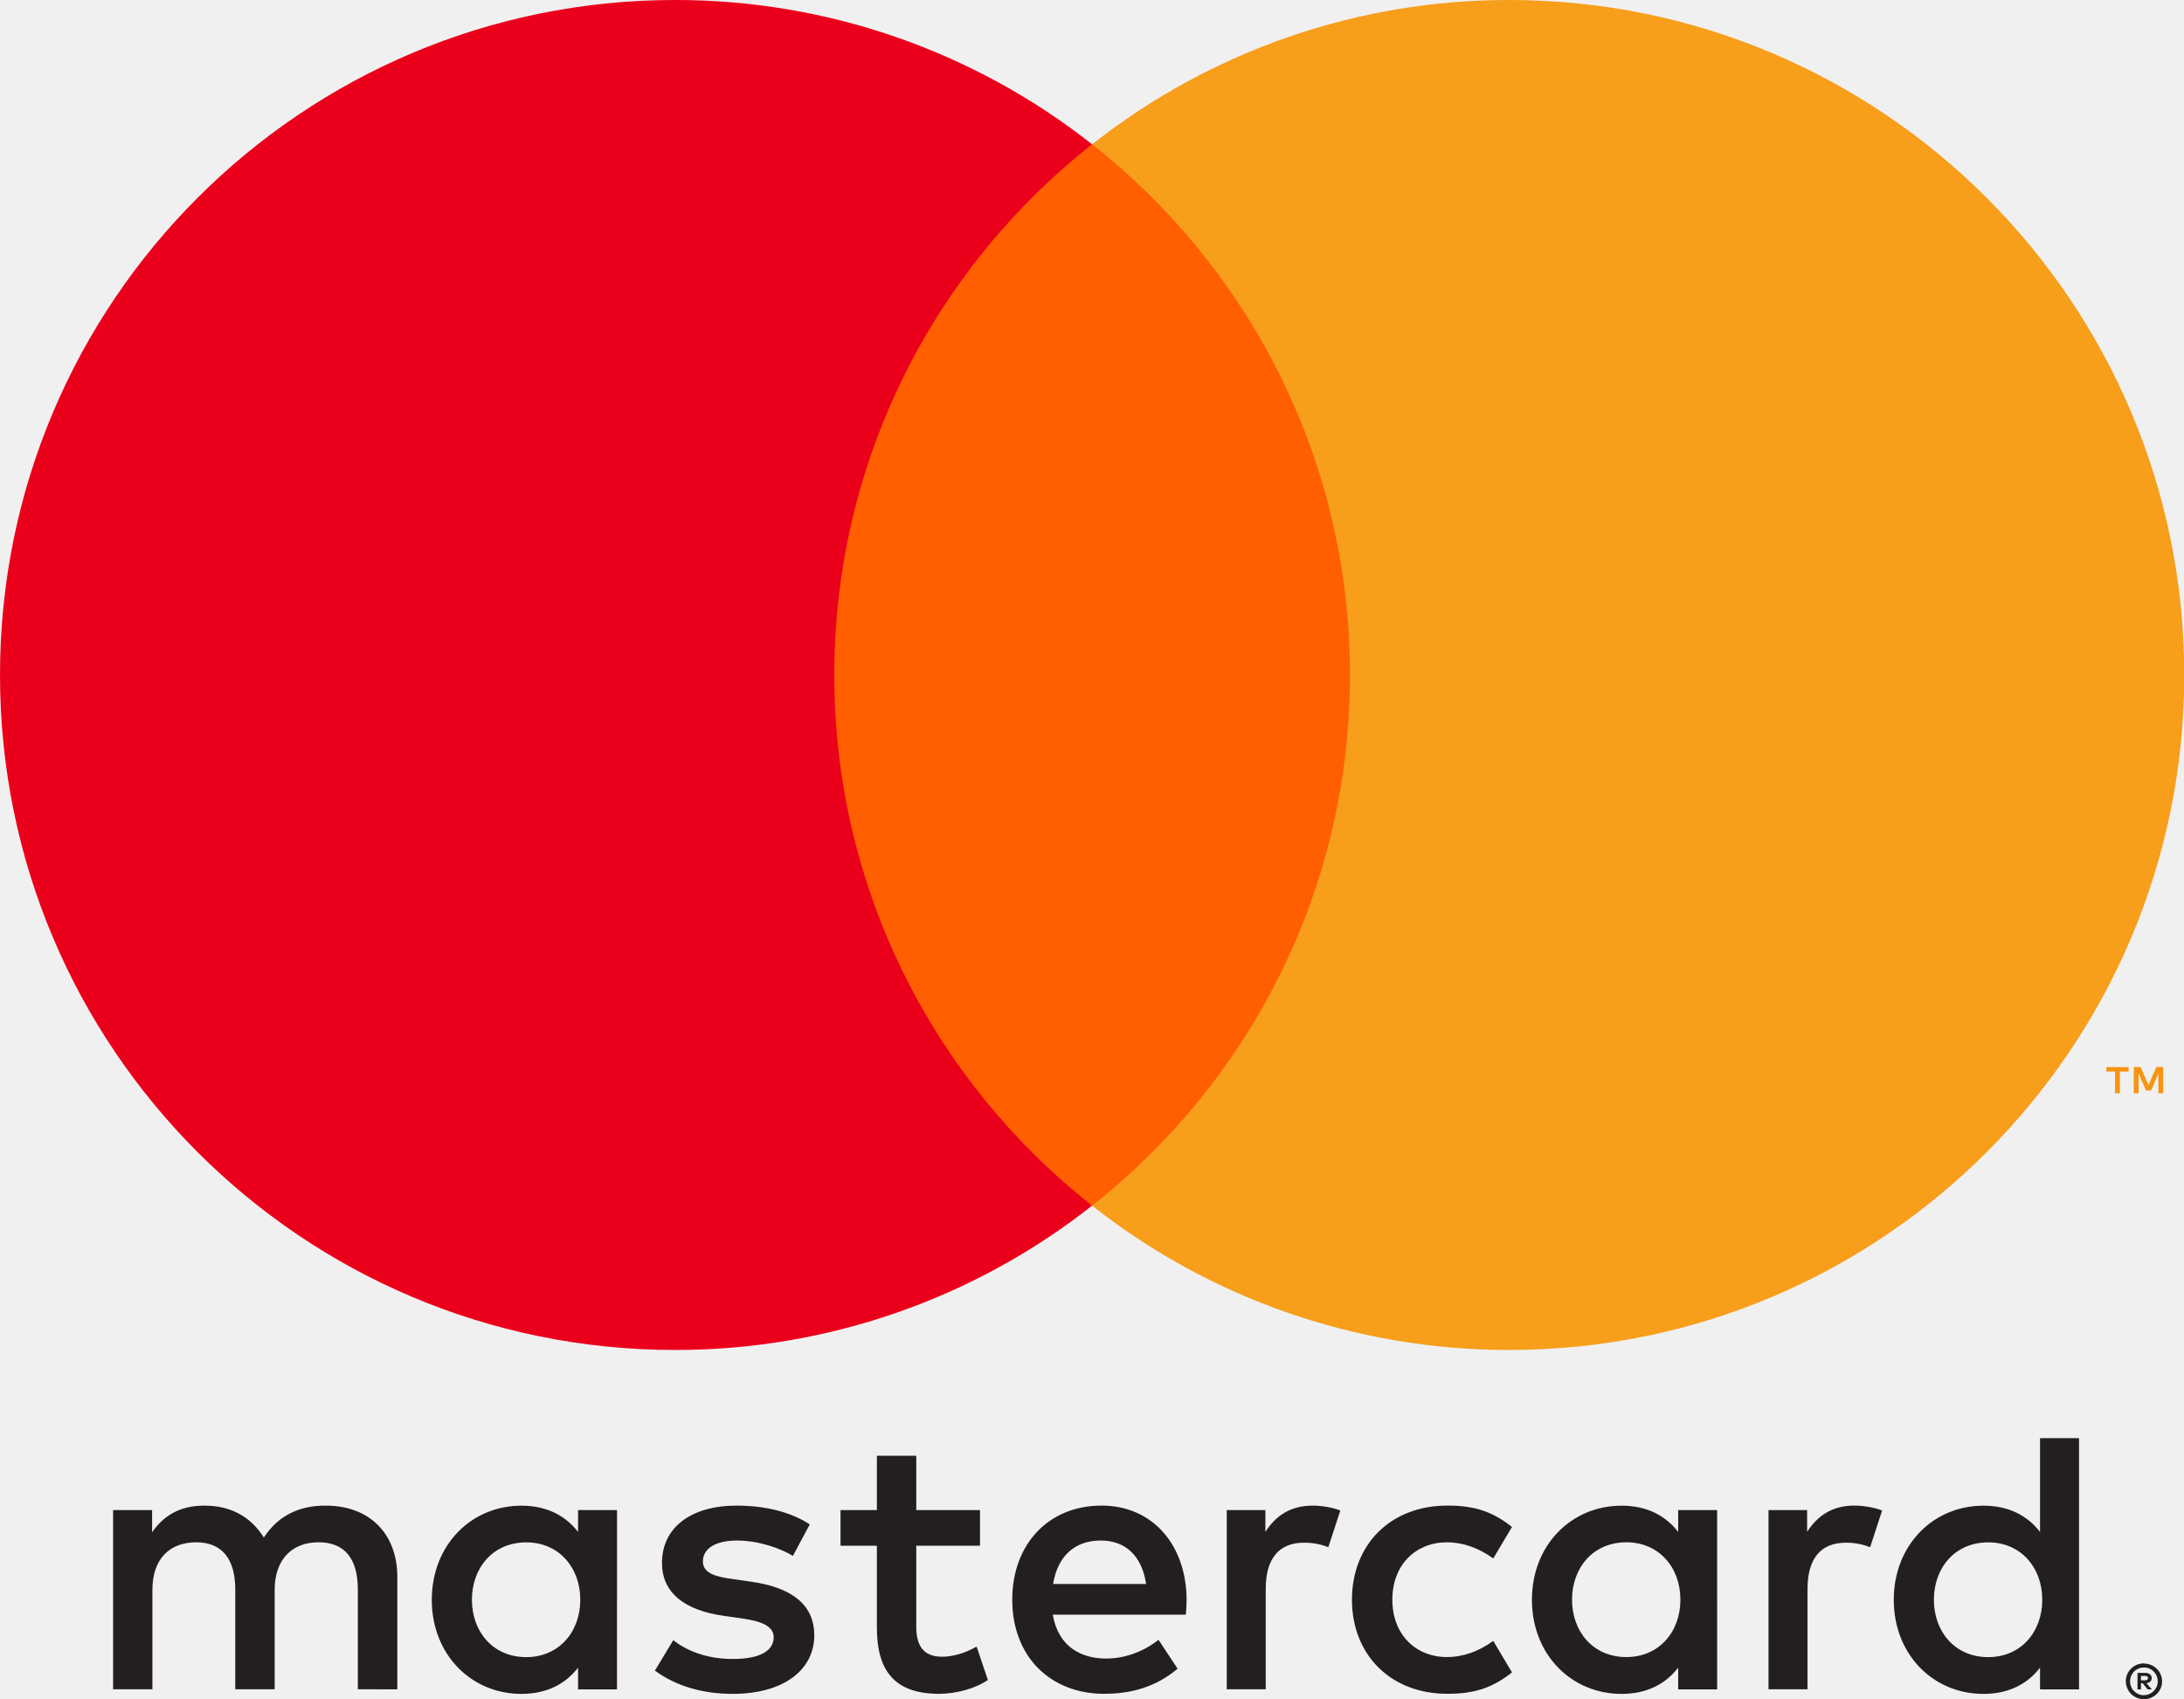
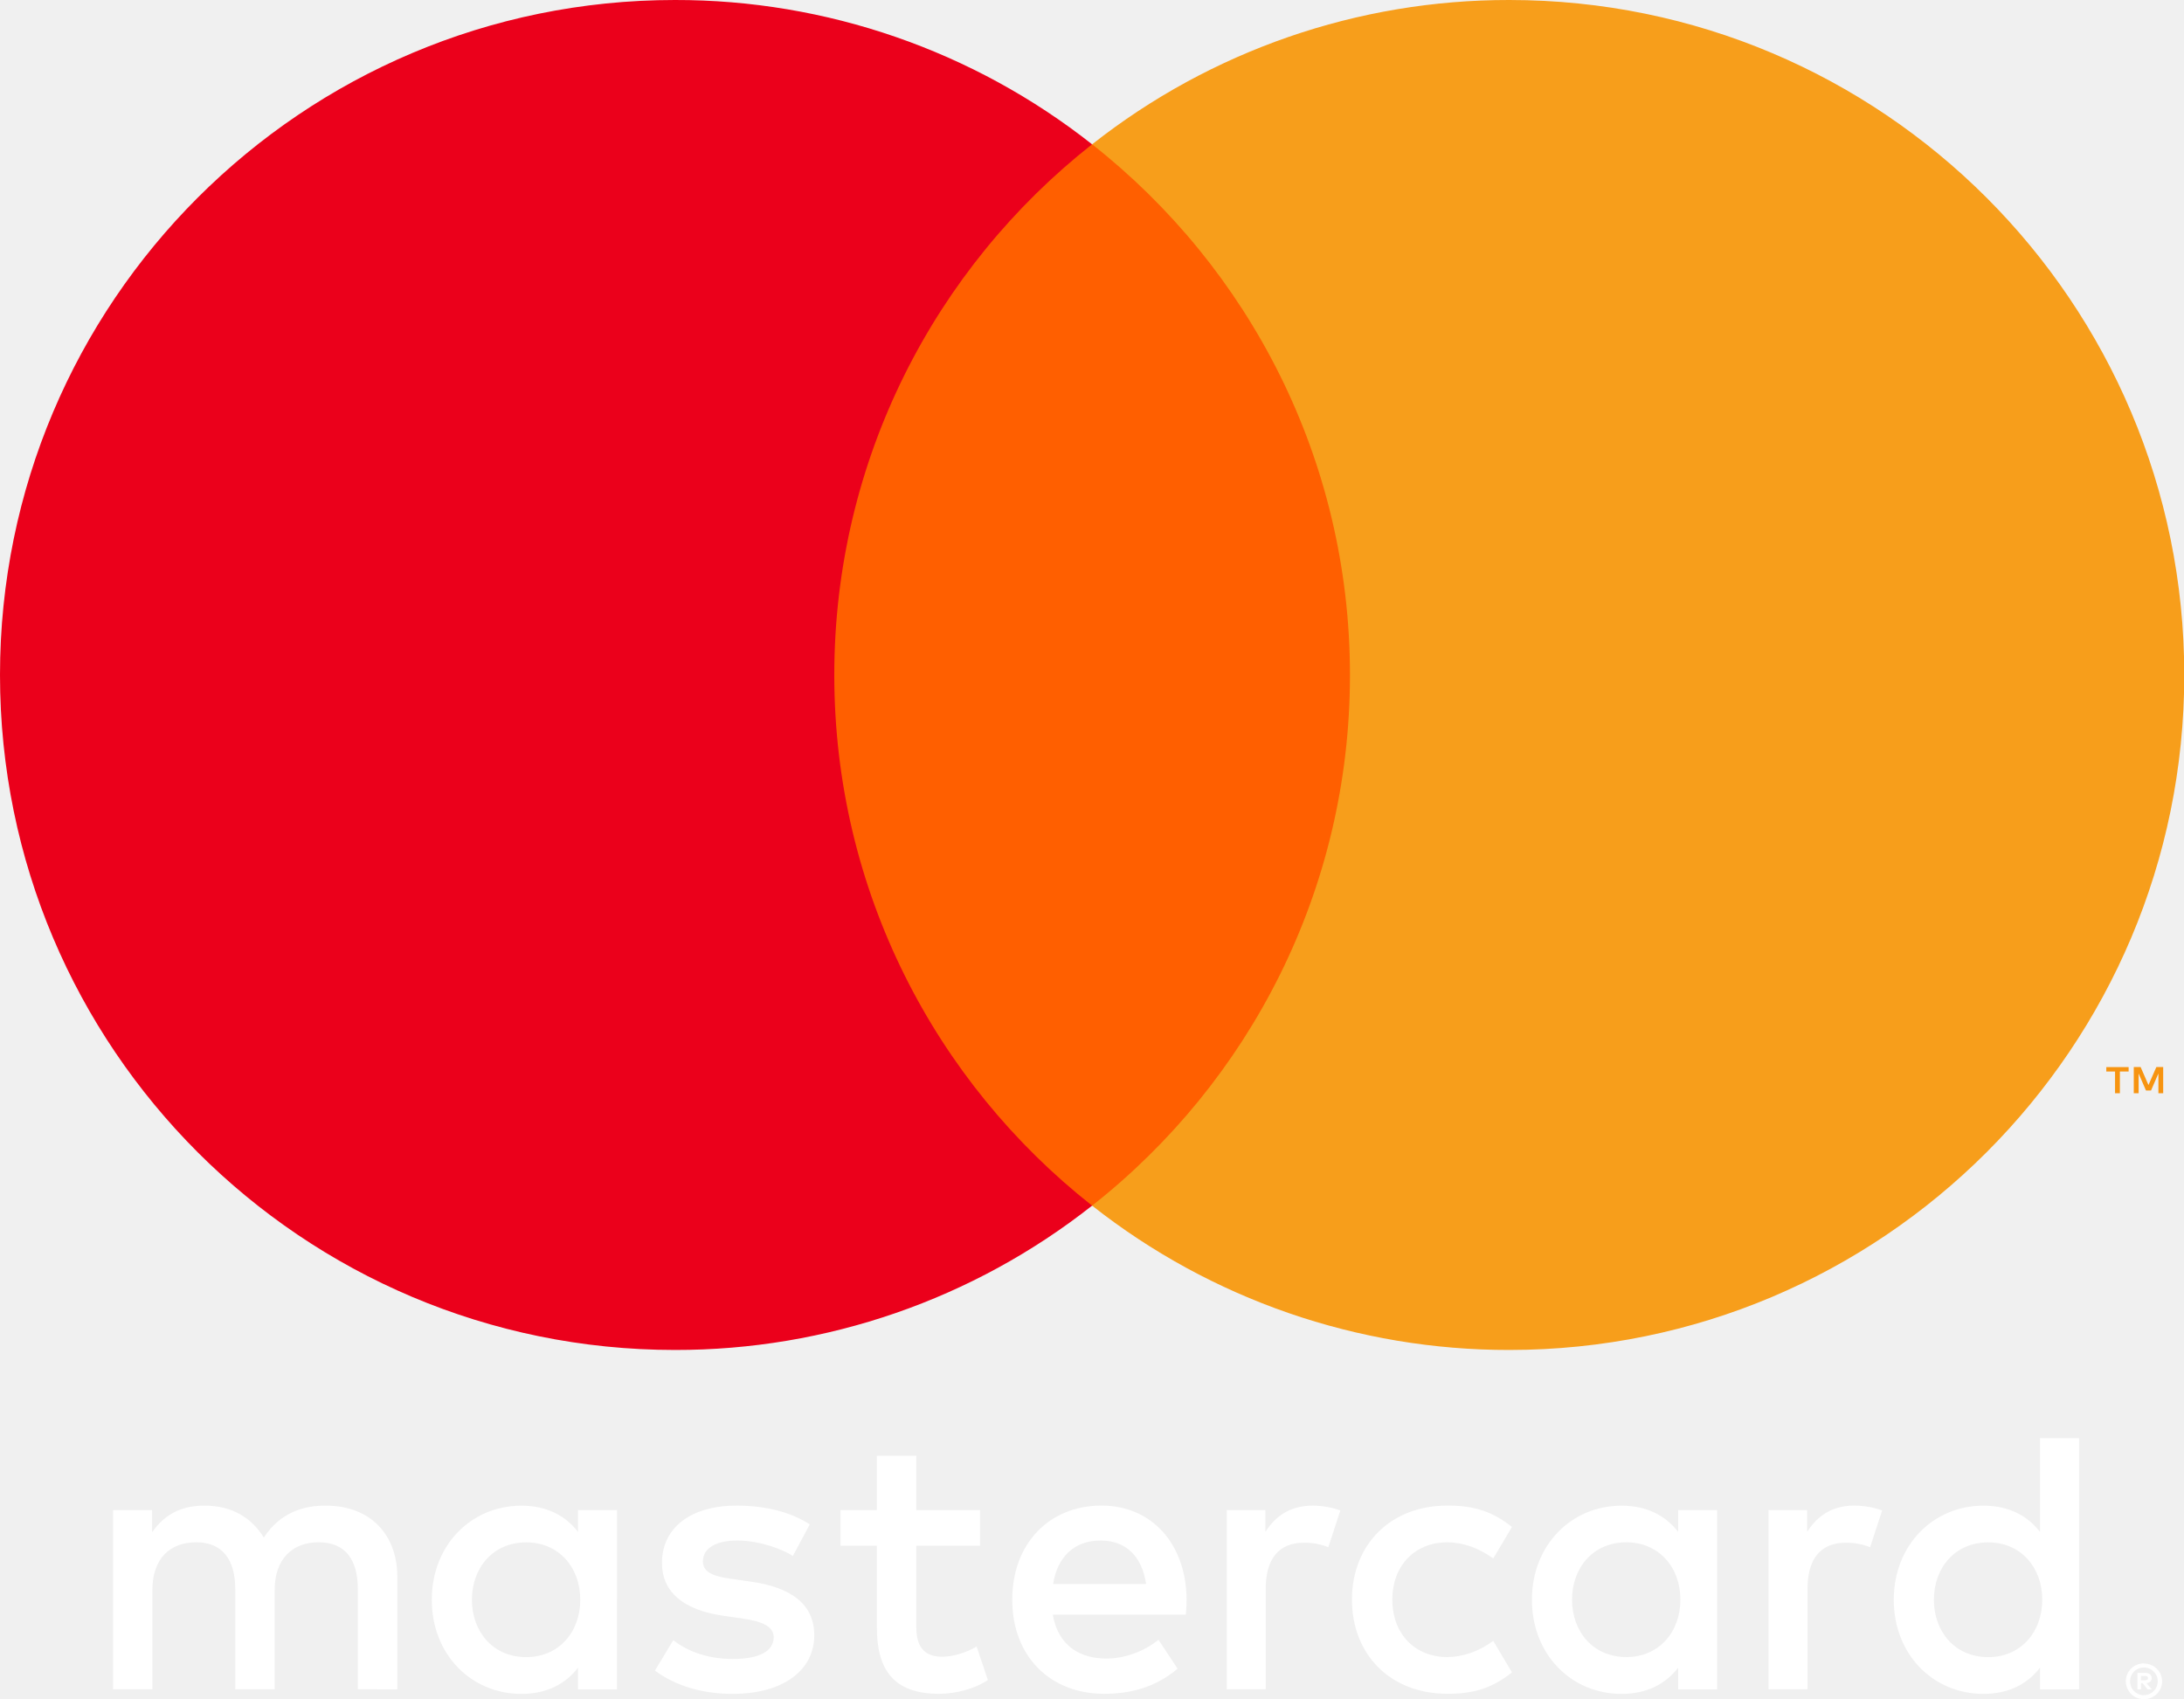
<svg xmlns="http://www.w3.org/2000/svg" id="Laag_1" data-name="Laag 1" viewBox="0 0 2000 1556">
  <defs>
-     <style>.cls-1{fill:#231f20;}.cls-2{fill:#f79410;}.cls-3{fill:#ff5f00;}.cls-4{fill:#eb001b;}.cls-5{fill:#f79e1b;}</style>
+     <style>.cls-1{fill:#fff;}.cls-2{fill:#f79410;}.cls-3{fill:#ff5f00;}.cls-4{fill:#eb001b;}.cls-5{fill:#f79e1b;}</style>
  </defs>
  <path class="cls-1" d="M1960.59,1534.9v4h3.73a3.93,3.93,0,0,0,2-.51,1.78,1.78,0,0,0,.75-1.53,1.71,1.71,0,0,0-.75-1.49,3.59,3.59,0,0,0-2-.51h-3.73Zm3.77-2.83a6.92,6.92,0,0,1,4.48,1.3,4.3,4.3,0,0,1,1.57,3.54,4.06,4.06,0,0,1-1.26,3.11,6.14,6.14,0,0,1-3.58,1.49l5,5.7h-3.85l-4.6-5.66h-1.49v5.66h-3.22v-15.13h7Zm-1,20.36a12,12,0,0,0,4.91-1,12.86,12.86,0,0,0,4-2.71,12.63,12.63,0,0,0,2.71-4,12.94,12.94,0,0,0,0-9.9,13.07,13.07,0,0,0-2.71-4,12.89,12.89,0,0,0-4-2.71,12.59,12.59,0,0,0-4.91-.94,13.12,13.12,0,0,0-5,.94,12.77,12.77,0,0,0-4.09,2.71,12.92,12.92,0,0,0-2.67,14,11.92,11.92,0,0,0,2.67,4,12.81,12.81,0,0,0,4.09,2.71,12.45,12.45,0,0,0,5,1m0-29a16.74,16.74,0,0,1,11.75,4.8,16,16,0,0,1,3.54,5.19,16.09,16.09,0,0,1,0,12.65,16.88,16.88,0,0,1-3.54,5.19,17.85,17.85,0,0,1-5.27,3.5,16.33,16.33,0,0,1-6.48,1.3,16.6,16.6,0,0,1-6.56-1.3,17.08,17.08,0,0,1-5.31-3.5A16.88,16.88,0,0,1,1948,1546a16.09,16.09,0,0,1,0-12.65,16,16,0,0,1,3.54-5.19,15.8,15.8,0,0,1,5.31-3.5,16.6,16.6,0,0,1,6.56-1.3M432.16,1465.1c0-28.85,18.9-52.55,49.79-52.55,29.52,0,49.44,22.68,49.44,52.55s-19.92,52.55-49.44,52.55c-30.89,0-49.79-23.7-49.79-52.55m132.88,0V1383H529.35V1403c-11.32-14.78-28.49-24.05-51.84-24.05-46,0-82.1,36.08-82.1,86.19s36.08,86.19,82.1,86.19c23.34,0,40.52-9.28,51.84-24.05v19.93H565V1465.1Zm1205.92,0c0-28.85,18.9-52.55,49.8-52.55,29.55,0,49.44,22.68,49.44,52.55s-19.89,52.55-49.44,52.55c-30.89,0-49.8-23.7-49.8-52.55m132.92,0v-148h-35.72V1403c-11.32-14.78-28.49-24.05-51.84-24.05-46,0-82.1,36.08-82.1,86.19s36.08,86.19,82.1,86.19c23.35,0,40.52-9.28,51.84-24.05v19.93h35.72V1465.1ZM1008,1410.86c23,0,37.77,14.42,41.54,39.81H964.38c3.81-23.7,18.2-39.81,43.63-39.81m.71-32c-48.1,0-81.75,35-81.75,86.19,0,52.19,35,86.19,84.14,86.19,24.72,0,47.36-6.17,67.28-23l-17.49-26.45c-13.76,11-31.28,17.17-47.75,17.17-23,0-43.94-10.65-49.09-40.2h121.87c.35-4.44.71-8.92.71-13.72-.36-51.17-32-86.19-77.94-86.19m430.9,86.19c0-28.85,18.9-52.55,49.79-52.55,29.52,0,49.44,22.68,49.44,52.55s-19.92,52.55-49.44,52.55c-30.89,0-49.8-23.7-49.8-52.55m132.88,0V1383H1536.8V1403c-11.36-14.78-28.49-24.05-51.84-24.05-46,0-82.1,36.08-82.1,86.19s36.08,86.19,82.1,86.19c23.35,0,40.48-9.28,51.84-24.05v19.93h35.68V1465.1Zm-334.42,0c0,49.79,34.66,86.19,87.56,86.19,24.72,0,41.19-5.5,59-19.57l-17.14-28.85c-13.4,9.63-27.47,14.78-43,14.78-28.49-.35-49.44-20.95-49.44-52.55s20.95-52.19,49.44-52.55c15.49,0,29.56,5.15,43,14.78l17.14-28.85c-17.84-14.07-34.31-19.57-59-19.57-52.9,0-87.56,36.39-87.56,86.19m460.1-86.19c-20.59,0-34,9.63-43.27,24.05V1383h-35.37v164.12h35.73v-92c0-27.16,11.67-42.25,35-42.25a57.87,57.87,0,0,1,22.32,4.13l11-33.64c-7.9-3.11-18.2-4.48-25.43-4.48m-956.64,17.17c-17.17-11.32-40.83-17.17-66.93-17.17-41.58,0-68.35,19.93-68.35,52.54,0,26.76,19.93,43.27,56.63,48.42l16.86,2.4c19.57,2.75,28.81,7.9,28.81,17.17,0,12.69-13,19.93-37.41,19.93-24.72,0-42.56-7.9-54.59-17.17L599.74,1530c19.57,14.42,44.29,21.3,71.06,21.3,47.4,0,74.87-22.32,74.87-53.57,0-28.85-21.62-43.94-57.34-49.09l-16.82-2.44c-15.45-2-27.83-5.11-27.83-16.11,0-12,11.67-19.22,31.25-19.22,20.95,0,41.23,7.9,51.17,14.07l15.45-28.85ZM1202,1378.91c-20.59,0-34,9.63-43.23,24.05V1383h-35.37v164.12h35.69v-92c0-27.16,11.67-42.25,35-42.25a57.87,57.87,0,0,1,22.32,4.13l11-33.64c-7.9-3.11-18.2-4.48-25.43-4.48M897.44,1383H839.08v-49.79H803V1383H769.71v32.62H803v74.87c0,38.08,14.78,60.76,57,60.76,15.49,0,33.33-4.8,44.65-12.69L894.34,1508c-10.65,6.17-22.32,9.28-31.6,9.28-17.84,0-23.66-11-23.66-27.47v-74.16h58.36ZM363.85,1547.16v-103c0-38.79-24.72-64.89-64.57-65.24-20.95-.35-42.56,6.17-57.69,29.2-11.32-18.2-29.16-29.2-54.24-29.2-17.53,0-34.66,5.15-48.07,24.37V1383H103.56v164.12h36v-91c0-28.49,15.8-43.63,40.2-43.63,23.7,0,35.69,15.45,35.69,43.27v91.34h36.08v-91c0-28.49,16.47-43.63,40.16-43.63,24.37,0,36,15.45,36,43.27v91.34Z" />
  <path class="cls-2" d="M1980.94,1001.22v-24h-6.25l-7.23,16.47-7.19-16.47H1954v24h4.44V983.14l6.76,15.6h4.6l6.76-15.64v18.12h4.4Zm-39.65,0V981.33h8v-4.05h-20.44v4.05h8v19.89h4.4Z" />
  <path class="cls-3" d="M1270.57,1104.15H729.71v-972h540.87Z" />
  <path class="cls-4" d="M764,618.17c0-197.17,92.32-372.81,236.08-486A615.46,615.46,0,0,0,618.09,0C276.72,0,0,276.76,0,618.17s276.72,618.17,618.09,618.17a615.46,615.46,0,0,0,382-132.17C856.34,991,764,815.35,764,618.17" />
  <path class="cls-5" d="M2000.25,618.17c0,341.41-276.72,618.17-618.09,618.17a615.65,615.65,0,0,1-382.05-132.17c143.8-113.19,236.12-288.82,236.12-486s-92.32-372.81-236.12-486A615.65,615.65,0,0,1,1382.15,0c341.37,0,618.09,276.76,618.09,618.17" />
</svg>
